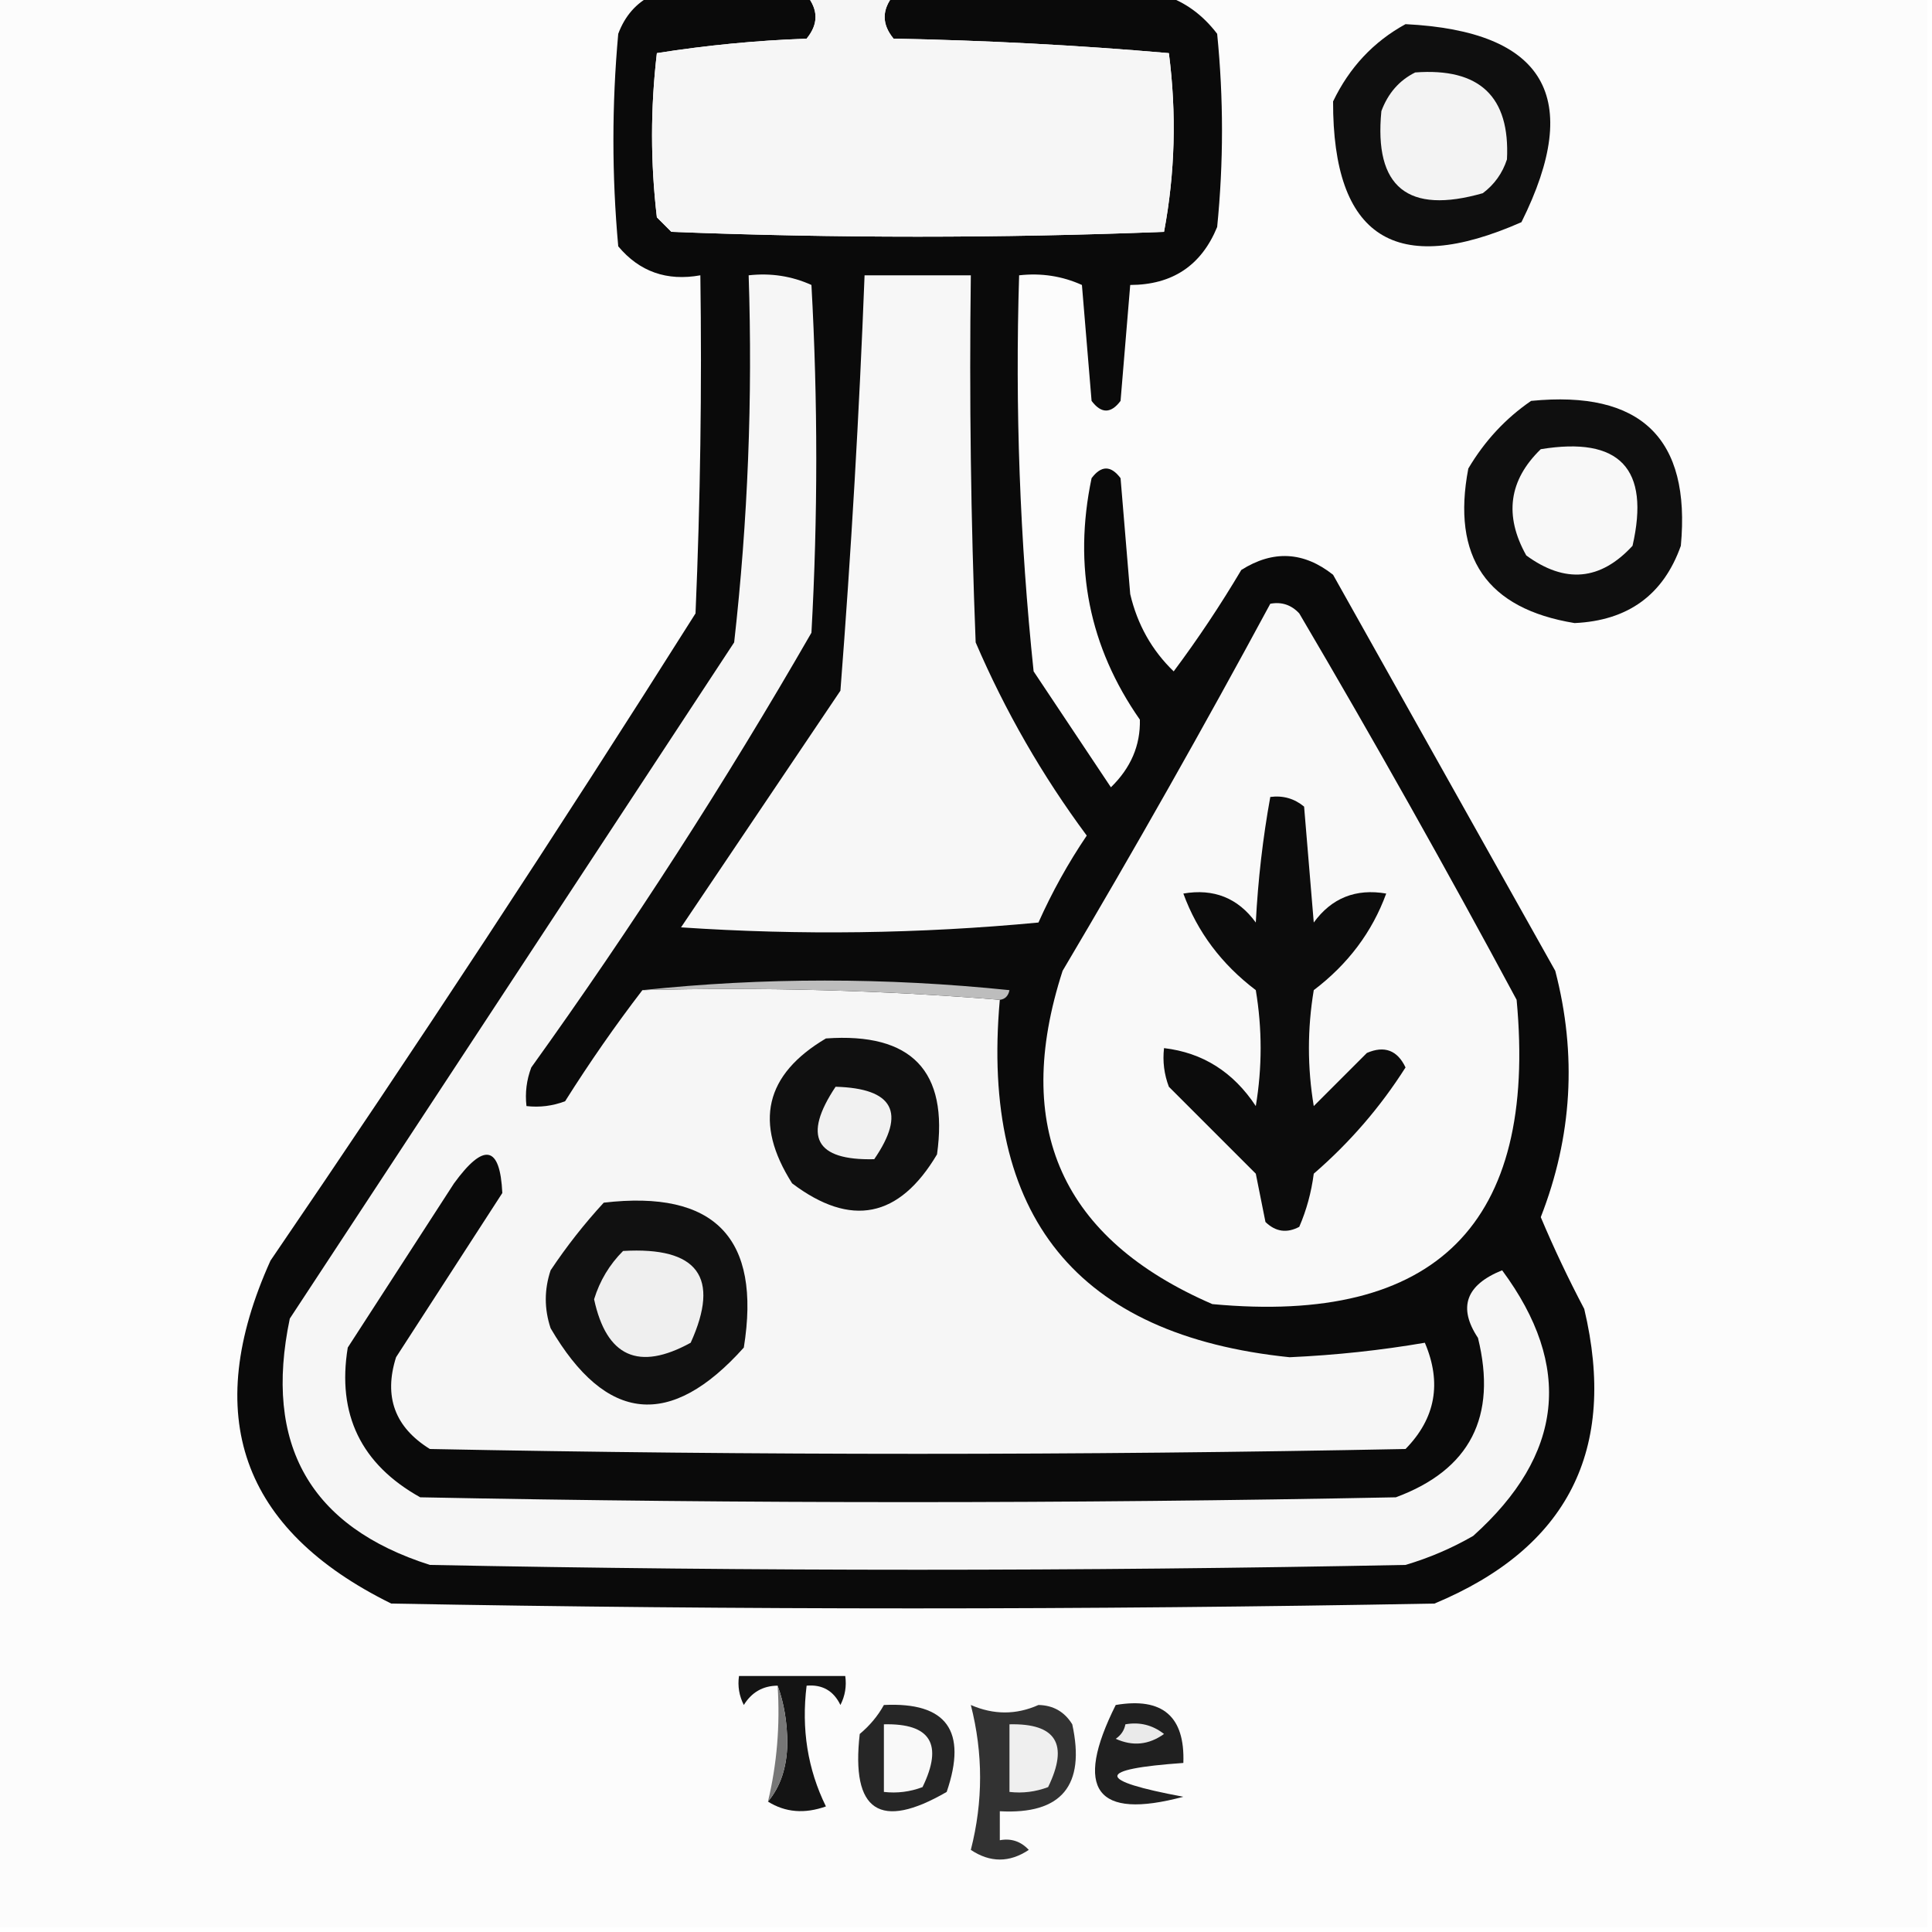
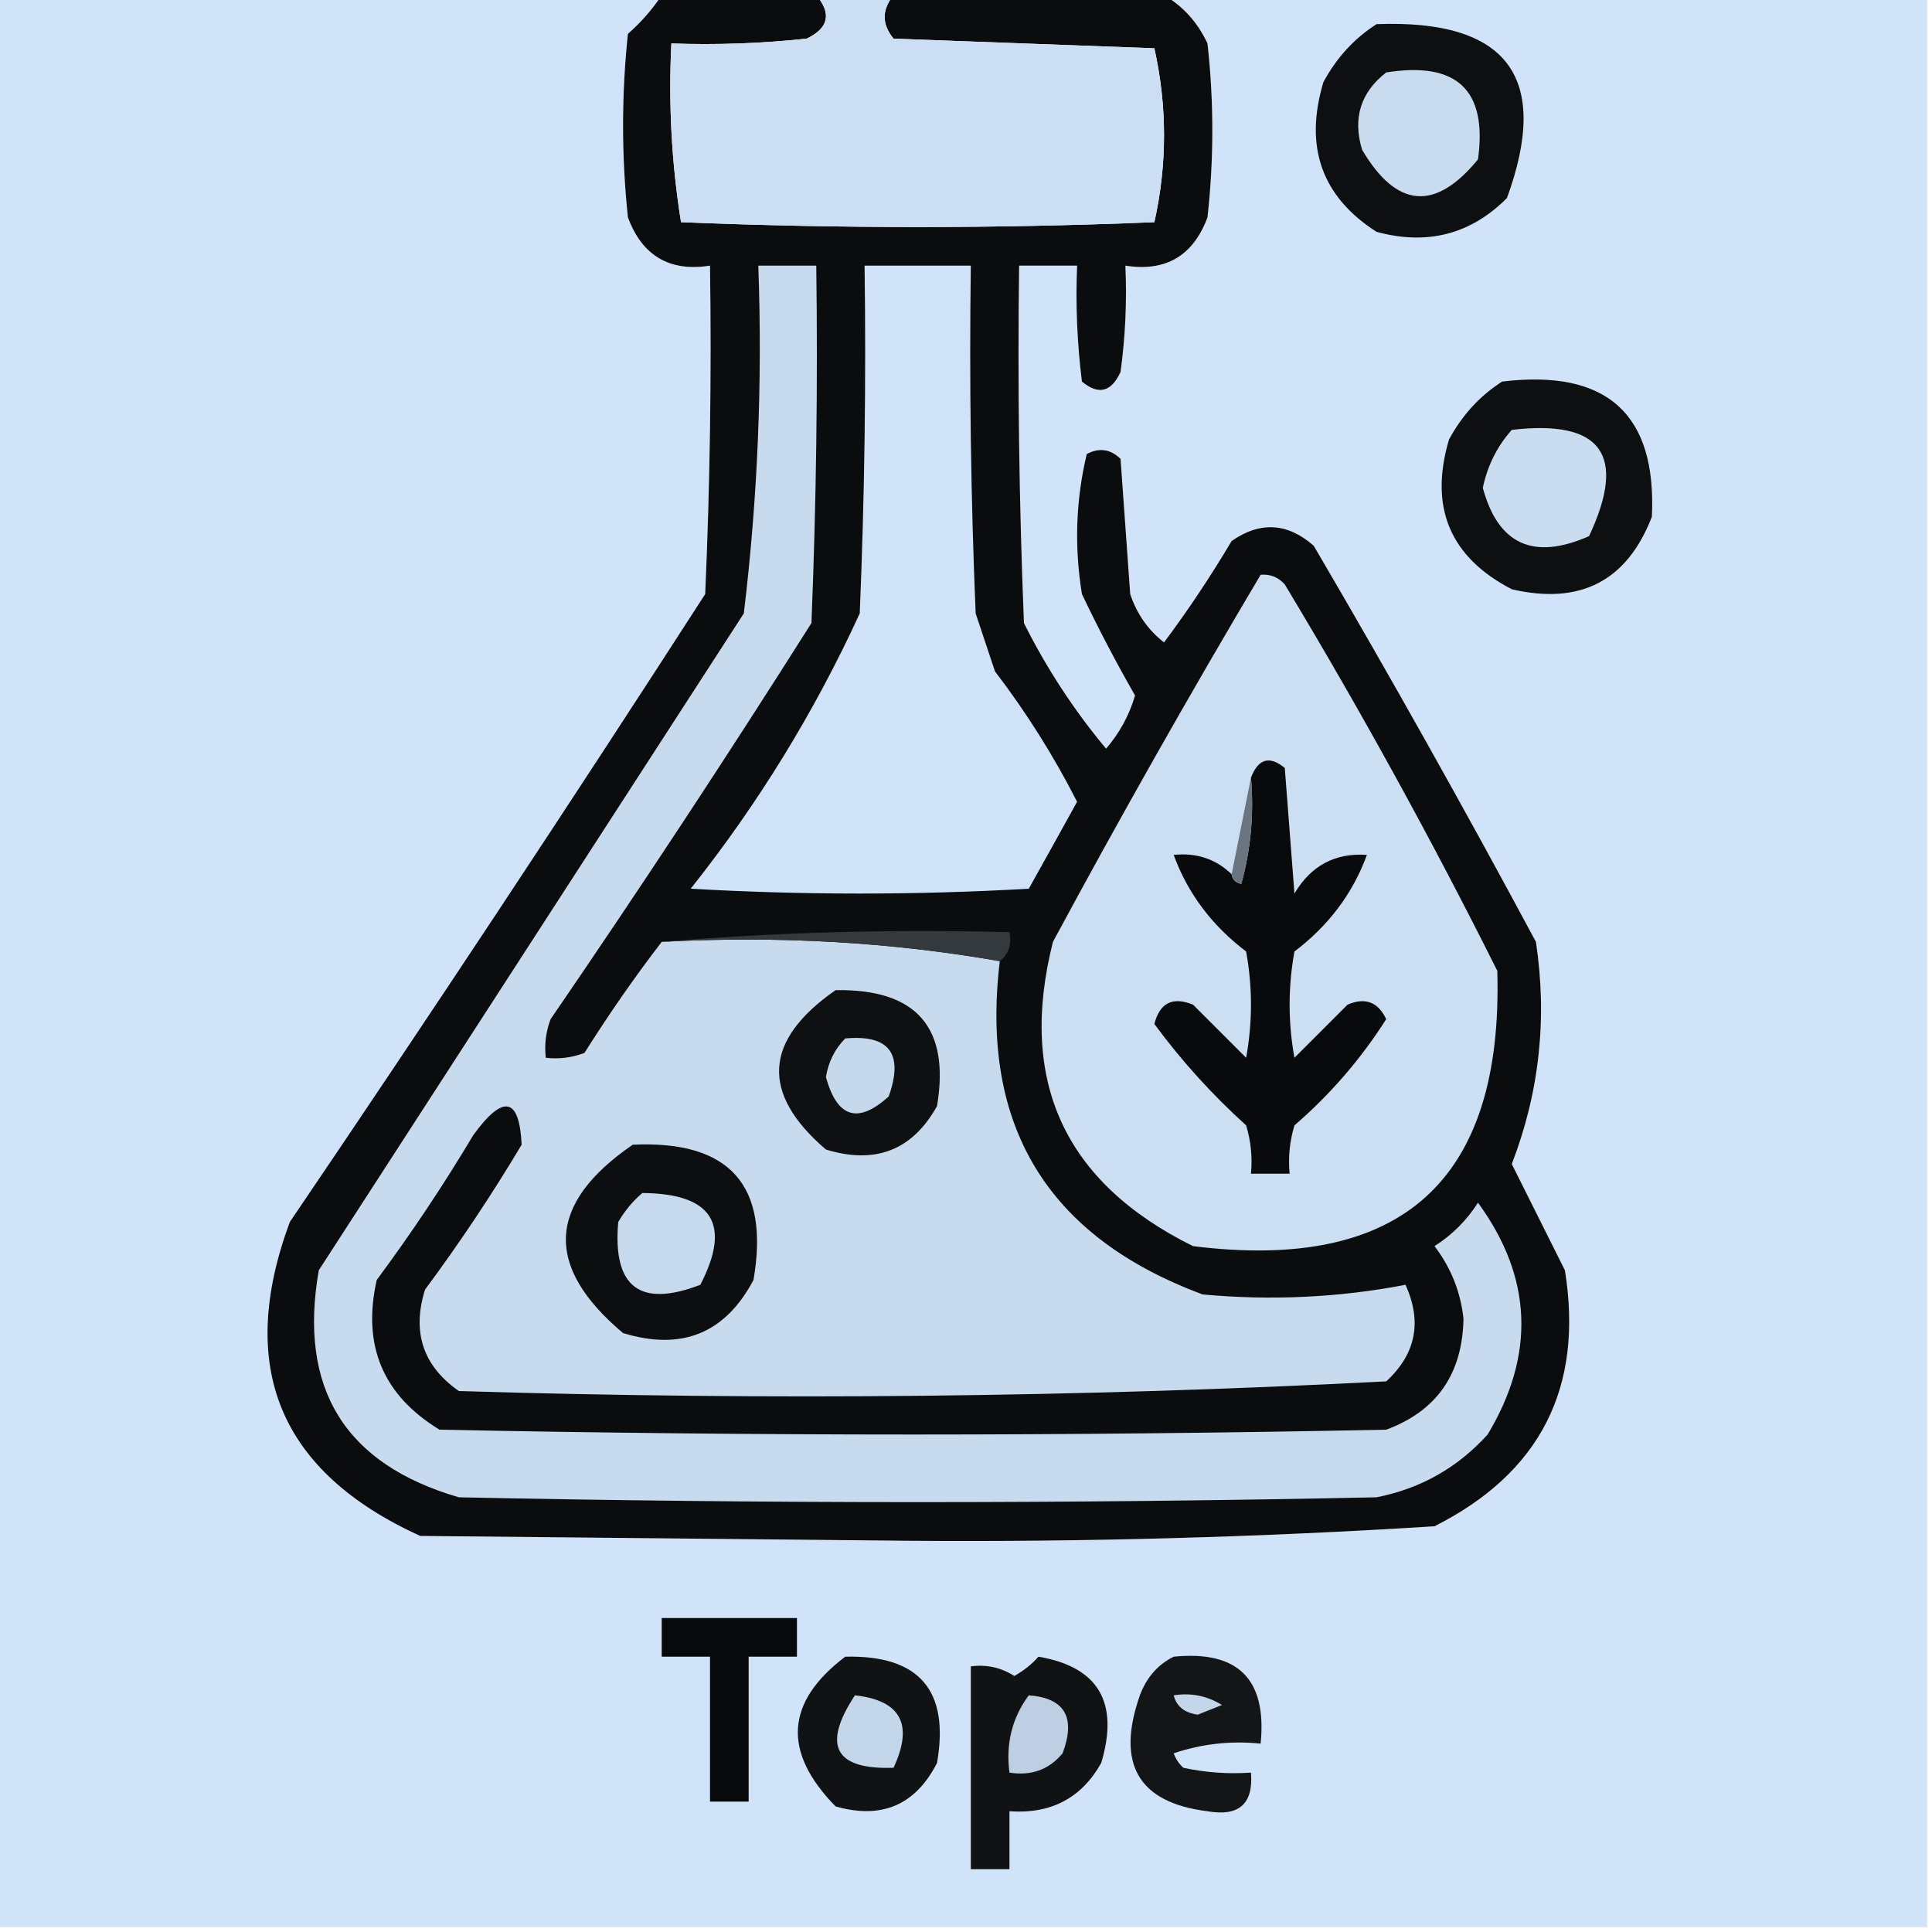
<svg xmlns="http://www.w3.org/2000/svg" version="1.1" width="200px" height="200px" style="shape-rendering:geometricPrecision; text-rendering:geometricPrecision; image-rendering:optimizeQuality; fill-rule:evenodd; clip-rule:evenodd">
  <g>
-     <path style="opacity:1" fill="#fcfcfc" d="M -0.5,-0.5 C 22.167,-0.5 44.833,-0.5 67.5,-0.5C 65.856,0.316 64.69,1.65 64,3.5C 63.333,10.833 63.333,18.167 64,25.5C 66.196,28.125 69.029,29.125 72.5,28.5C 72.666,40.171 72.5,51.838 72,63.5C 57.727,86.104 43.06,108.437 28,130.5C 20.782,146.502 24.949,158.335 40.5,166C 76.5,166.667 112.5,166.667 148.5,166C 162.295,160.244 167.461,150.078 164,135.5C 162.341,132.351 160.841,129.184 159.5,126C 162.757,117.66 163.257,109.16 161,100.5C 153.333,86.833 145.667,73.167 138,59.5C 134.957,57.092 131.791,56.925 128.5,59C 126.329,62.659 123.996,66.159 121.5,69.5C 119.242,67.323 117.742,64.656 117,61.5C 116.667,57.5 116.333,53.5 116,49.5C 115,48.167 114,48.167 113,49.5C 111.081,58.644 112.748,66.977 118,74.5C 118.062,77.162 117.062,79.495 115,81.5C 112.333,77.5 109.667,73.5 107,69.5C 105.573,55.893 105.073,42.226 105.5,28.5C 107.792,28.244 109.959,28.577 112,29.5C 112.333,33.5 112.667,37.5 113,41.5C 114,42.833 115,42.833 116,41.5C 116.333,37.5 116.667,33.5 117,29.5C 121.361,29.489 124.361,27.489 126,23.5C 126.667,16.833 126.667,10.167 126,3.5C 124.5,1.531 122.667,0.198 120.5,-0.5C 146.833,-0.5 173.167,-0.5 199.5,-0.5C 199.5,66.167 199.5,132.833 199.5,199.5C 132.833,199.5 66.167,199.5 -0.5,199.5C -0.5,132.833 -0.5,66.167 -0.5,-0.5 Z" />
+     <path style="opacity:1" fill="#d0e3f8" d="M -0.5,-0.5 C 22.5,-0.5 45.5,-0.5 68.5,-0.5C 67.542,0.962 66.376,2.295 65,3.5C 64.333,9.833 64.333,16.167 65,22.5C 66.484,26.488 69.317,28.154 73.5,27.5C 73.666,38.838 73.5,50.172 73,61.5C 58.915,83.338 44.582,105.005 30,126.5C 24.435,141.534 28.935,152.368 43.5,159C 60.333,159.167 77.167,159.333 94,159.5C 112.216,159.64 130.383,159.14 148.5,158C 159.455,152.476 163.955,143.643 162,131.5C 160.149,127.797 158.315,124.13 156.5,120.5C 159.361,113.093 160.194,105.426 159,97.5C 151.601,83.704 143.934,70.037 136,56.5C 133.293,54.114 130.46,53.948 127.5,56C 125.329,59.659 122.996,63.159 120.5,66.5C 118.854,65.221 117.687,63.555 117,61.5C 116.667,56.833 116.333,52.167 116,47.5C 114.951,46.483 113.784,46.316 112.5,47C 111.365,51.748 111.198,56.581 112,61.5C 113.713,65.095 115.547,68.595 117.5,72C 116.888,74.058 115.888,75.891 114.5,77.5C 111.169,73.508 108.336,69.175 106,64.5C 105.5,52.171 105.333,39.838 105.5,27.5C 107.5,27.5 109.5,27.5 111.5,27.5C 111.334,31.514 111.501,35.514 112,39.5C 113.714,40.925 115.047,40.592 116,38.5C 116.499,34.848 116.665,31.182 116.5,27.5C 120.683,28.154 123.516,26.488 125,22.5C 125.667,16.5 125.667,10.5 125,4.5C 123.975,2.313 122.475,0.646 120.5,-0.5C 146.833,-0.5 173.167,-0.5 199.5,-0.5C 199.5,66.167 199.5,132.833 199.5,199.5C 132.833,199.5 66.167,199.5 -0.5,199.5C -0.5,132.833 -0.5,66.167 -0.5,-0.5 Z" />
  </g>
  <g>
-     <path style="opacity:1" fill="#0a0a0a" d="M 67.5,-0.5 C 72.833,-0.5 78.167,-0.5 83.5,-0.5C 84.728,1.01 84.728,2.51 83.5,4C 78.25,4.193 73.083,4.693 68,5.5C 67.333,11.167 67.333,16.833 68,22.5C 68.5,23 69,23.5 69.5,24C 86.5,24.667 103.5,24.667 120.5,24C 121.642,17.916 121.809,11.749 121,5.5C 111.577,4.68 102.077,4.18 92.5,4C 91.272,2.51 91.272,1.01 92.5,-0.5C 101.833,-0.5 111.167,-0.5 120.5,-0.5C 122.667,0.198 124.5,1.531 126,3.5C 126.667,10.167 126.667,16.833 126,23.5C 124.361,27.489 121.361,29.489 117,29.5C 116.667,33.5 116.333,37.5 116,41.5C 115,42.833 114,42.833 113,41.5C 112.667,37.5 112.333,33.5 112,29.5C 109.959,28.577 107.792,28.244 105.5,28.5C 105.073,42.226 105.573,55.893 107,69.5C 109.667,73.5 112.333,77.5 115,81.5C 117.062,79.495 118.062,77.162 118,74.5C 112.748,66.977 111.081,58.644 113,49.5C 114,48.167 115,48.167 116,49.5C 116.333,53.5 116.667,57.5 117,61.5C 117.742,64.656 119.242,67.323 121.5,69.5C 123.996,66.159 126.329,62.659 128.5,59C 131.791,56.925 134.957,57.092 138,59.5C 145.667,73.167 153.333,86.833 161,100.5C 163.257,109.16 162.757,117.66 159.5,126C 160.841,129.184 162.341,132.351 164,135.5C 167.461,150.078 162.295,160.244 148.5,166C 112.5,166.667 76.5,166.667 40.5,166C 24.949,158.335 20.782,146.502 28,130.5C 43.06,108.437 57.727,86.104 72,63.5C 72.5,51.838 72.666,40.171 72.5,28.5C 69.029,29.125 66.196,28.125 64,25.5C 63.333,18.167 63.333,10.833 64,3.5C 64.69,1.65 65.856,0.316 67.5,-0.5 Z" />
+     <path style="opacity:1" fill="#0b0c0d" d="M 68.5,-0.5 C 73.833,-0.5 79.167,-0.5 84.5,-0.5C 86.116,1.416 85.782,2.916 83.5,4C 78.845,4.499 74.178,4.666 69.5,4.5C 69.19,10.758 69.524,16.924 70.5,23C 86.833,23.667 103.167,23.667 119.5,23C 120.833,17 120.833,11 119.5,5C 110.5,4.667 101.5,4.333 92.5,4C 91.272,2.51 91.272,1.01 92.5,-0.5C 101.833,-0.5 111.167,-0.5 120.5,-0.5C 122.475,0.646 123.975,2.313 125,4.5C 125.667,10.5 125.667,16.5 125,22.5C 123.516,26.488 120.683,28.154 116.5,27.5C 116.665,31.182 116.499,34.848 116,38.5C 115.047,40.592 113.714,40.925 112,39.5C 111.501,35.514 111.334,31.514 111.5,27.5C 109.5,27.5 107.5,27.5 105.5,27.5C 105.333,39.838 105.5,52.171 106,64.5C 108.336,69.175 111.169,73.508 114.5,77.5C 115.888,75.891 116.888,74.058 117.5,72C 115.547,68.595 113.713,65.095 112,61.5C 111.198,56.581 111.365,51.748 112.5,47C 113.784,46.316 114.951,46.483 116,47.5C 116.333,52.167 116.667,56.833 117,61.5C 117.687,63.555 118.854,65.221 120.5,66.5C 122.996,63.159 125.329,59.659 127.5,56C 130.46,53.948 133.293,54.114 136,56.5C 143.934,70.037 151.601,83.704 159,97.5C 160.194,105.426 159.361,113.093 156.5,120.5C 158.315,124.13 160.149,127.797 162,131.5C 163.955,143.643 159.455,152.476 148.5,158C 130.383,159.14 112.216,159.64 94,159.5C 77.167,159.333 60.333,159.167 43.5,159C 28.935,152.368 24.435,141.534 30,126.5C 44.582,105.005 58.915,83.338 73,61.5C 73.5,50.172 73.666,38.838 73.5,27.5C 69.317,28.154 66.484,26.488 65,22.5C 64.333,16.167 64.333,9.833 65,3.5C 66.376,2.295 67.542,0.962 68.5,-0.5 Z" />
  </g>
  <g>
-     <path style="opacity:1" fill="#f6f6f6" d="M 83.5,-0.5 C 86.5,-0.5 89.5,-0.5 92.5,-0.5C 91.272,1.01 91.272,2.51 92.5,4C 102.077,4.18 111.577,4.68 121,5.5C 121.809,11.749 121.642,17.916 120.5,24C 103.5,24.667 86.5,24.667 69.5,24C 69,23.5 68.5,23 68,22.5C 67.333,16.833 67.333,11.167 68,5.5C 73.083,4.693 78.25,4.193 83.5,4C 84.728,2.51 84.728,1.01 83.5,-0.5 Z" />
+     <path style="opacity:1" fill="#ccdef3" d="M 84.5,-0.5 C 87.167,-0.5 89.833,-0.5 92.5,-0.5C 91.272,1.01 91.272,2.51 92.5,4C 101.5,4.333 110.5,4.667 119.5,5C 120.833,11 120.833,17 119.5,23C 103.167,23.667 86.833,23.667 70.5,23C 69.524,16.924 69.19,10.758 69.5,4.5C 74.178,4.666 78.845,4.499 83.5,4C 85.782,2.916 86.116,1.416 84.5,-0.5 Z" />
  </g>
  <g>
-     <path style="opacity:1" fill="#0f0f0f" d="M 145.5,2.5 C 159.945,3.224 163.945,10.057 157.5,23C 144.467,28.742 137.967,24.575 138,10.5C 139.69,6.979 142.19,4.312 145.5,2.5 Z" />
+     <path style="opacity:1" fill="#0e0f10" d="M 142.5,2.5 C 156.057,1.988 160.557,7.988 156,20.5C 152.257,24.259 147.757,25.426 142.5,24C 136.823,20.364 134.99,15.197 137,8.5C 138.36,5.977 140.193,3.977 142.5,2.5 Z" />
  </g>
  <g>
-     <path style="opacity:1" fill="#f3f3f3" d="M 146.5,7.5 C 153.164,7 156.331,10 156,16.5C 155.535,17.931 154.701,19.098 153.5,20C 145.729,22.219 142.229,19.386 143,11.5C 143.69,9.65 144.856,8.316 146.5,7.5 Z" />
+     <path style="opacity:1" fill="#c9dbef" d="M 143.5,7.5 C 150.827,6.329 153.994,9.329 153,16.5C 148.577,21.899 144.577,21.565 141,15.5C 140.018,12.225 140.851,9.559 143.5,7.5 Z" />
  </g>
  <g>
-     <path style="opacity:1" fill="#f6f6f6" d="M 66.5,102.5 C 79.011,102.171 91.345,102.505 103.5,103.5C 101.492,125.902 111.492,138.235 133.5,140.5C 138.267,140.284 142.934,139.784 147.5,139C 149.274,143.163 148.607,146.83 145.5,150C 111.833,150.667 78.167,150.667 44.5,150C 40.873,147.749 39.707,144.582 41,140.5C 44.667,134.833 48.333,129.167 52,123.5C 51.768,118.576 50.101,118.242 47,122.5C 43.333,128.167 39.667,133.833 36,139.5C 34.871,146.41 37.371,151.577 43.5,155C 77.167,155.667 110.833,155.667 144.5,155C 152.173,152.158 155.006,146.658 153,138.5C 150.909,135.348 151.742,133.015 155.5,131.5C 162.855,141.44 161.855,150.607 152.5,159C 150.283,160.275 147.949,161.275 145.5,162C 111.833,162.667 78.167,162.667 44.5,162C 32.097,158.047 27.264,149.547 30,136.5C 45.333,113.167 60.667,89.833 76,66.5C 77.42,53.894 77.92,41.228 77.5,28.5C 79.793,28.244 81.959,28.577 84,29.5C 84.667,41.5 84.667,53.5 84,65.5C 75.094,80.977 65.427,95.977 55,110.5C 54.51,111.793 54.343,113.127 54.5,114.5C 55.873,114.657 57.207,114.49 58.5,114C 61.03,109.987 63.696,106.154 66.5,102.5 Z" />
+     <path style="opacity:1" fill="#c8daee" d="M 68.5,97.5 C 80.548,96.855 92.215,97.522 103.5,99.5C 101.435,116.539 108.435,128.039 124.5,134C 131.63,134.656 138.63,134.322 145.5,133C 147.238,136.844 146.571,140.177 143.5,143C 111.586,144.652 79.585,144.985 47.5,144C 43.788,141.398 42.621,137.898 44,133.5C 47.581,128.672 50.915,123.672 54,118.5C 53.768,113.576 52.101,113.242 49,117.5C 45.915,122.672 42.581,127.672 39,132.5C 37.469,139.267 39.636,144.434 45.5,148C 78.167,148.667 110.833,148.667 143.5,148C 148.73,146.065 151.397,142.232 151.5,136.5C 151.195,133.724 150.195,131.224 148.5,129C 150.333,127.833 151.833,126.333 153,124.5C 158.636,132.223 158.97,140.223 154,148.5C 150.896,151.933 147.063,154.1 142.5,155C 110.833,155.667 79.167,155.667 47.5,155C 35.694,151.566 30.86,143.732 33,131.5C 47.667,108.833 62.333,86.167 77,63.5C 78.438,51.576 78.938,39.576 78.5,27.5C 80.5,27.5 82.5,27.5 84.5,27.5C 84.666,39.838 84.5,52.171 84,64.5C 75.249,78.338 66.249,92.005 57,105.5C 56.51,106.793 56.343,108.127 56.5,109.5C 57.873,109.657 59.207,109.49 60.5,109C 63.03,104.987 65.696,101.154 68.5,97.5 Z" />
  </g>
  <g>
-     <path style="opacity:1" fill="#f7f7f7" d="M 89.5,28.5 C 93.167,28.5 96.833,28.5 100.5,28.5C 100.333,41.171 100.5,53.838 101,66.5C 104.061,73.624 107.895,80.291 112.5,86.5C 110.58,89.339 108.913,92.339 107.5,95.5C 95.18,96.666 82.847,96.833 70.5,96C 76,87.833 81.5,79.667 87,71.5C 88.113,57.146 88.947,42.813 89.5,28.5 Z" />
+     <path style="opacity:1" fill="#cfe2f7" d="M 89.5,27.5 C 93.167,27.5 96.833,27.5 100.5,27.5C 100.333,39.505 100.5,51.505 101,63.5C 101.667,65.5 102.333,67.5 103,69.5C 106.244,73.744 109.078,78.244 111.5,83C 109.85,85.99 108.183,88.99 106.5,92C 94.833,92.667 83.167,92.667 71.5,92C 78.475,83.219 84.308,73.719 89,63.5C 89.5,51.505 89.666,39.505 89.5,27.5 Z" />
  </g>
  <g>
-     <path style="opacity:1" fill="#0f0f0f" d="M 158.5,41.5 C 169.875,40.377 175.042,45.377 174,56.5C 172.197,61.581 168.531,64.248 163,64.5C 153.914,63.015 150.247,57.681 152,48.5C 153.694,45.642 155.861,43.309 158.5,41.5 Z" />
+     <path style="opacity:1" fill="#0e0f10" d="M 155.5,39.5 C 166.351,38.193 171.518,42.859 171,53.5C 168.426,60.148 163.593,62.648 156.5,61C 150.092,57.677 147.925,52.511 150,45.5C 151.36,42.977 153.193,40.977 155.5,39.5 Z" />
  </g>
  <g>
-     <path style="opacity:1" fill="#f8f8f8" d="M 159.5,46.5 C 167.665,45.164 170.831,48.497 169,56.5C 165.685,60.105 162.018,60.439 158,57.5C 155.689,53.374 156.189,49.708 159.5,46.5 Z" />
+     <path style="opacity:1" fill="#cadcf0" d="M 156.5,44.5 C 165.786,43.412 168.453,47.078 164.5,55.5C 158.752,58.039 155.085,56.372 153.5,50.5C 153.984,48.199 154.984,46.199 156.5,44.5 Z" />
  </g>
  <g>
-     <path style="opacity:1" fill="#f9f9f9" d="M 131.5,62.5 C 132.675,62.281 133.675,62.614 134.5,63.5C 142.253,76.671 149.753,90.005 157,103.5C 159.167,126.667 148.667,137.167 125.5,135C 109.911,128.246 104.744,116.746 110,100.5C 117.444,87.941 124.61,75.274 131.5,62.5 Z" />
+     <path style="opacity:1" fill="#cbdef2" d="M 130.5,59.5 C 131.496,59.414 132.329,59.748 133,60.5C 140.855,73.544 148.189,86.877 155,100.5C 155.629,122.201 145.129,131.701 123.5,129C 110.193,122.415 105.359,111.915 109,97.5C 115.925,84.644 123.092,71.977 130.5,59.5 Z" />
  </g>
  <g>
-     <path style="opacity:1" fill="#0c0c0c" d="M 131.5,82.5 C 132.822,82.33 133.989,82.663 135,83.5C 135.333,87.5 135.667,91.5 136,95.5C 137.848,92.959 140.348,91.959 143.5,92.5C 142.051,96.472 139.551,99.806 136,102.5C 135.333,106.5 135.333,110.5 136,114.5C 137.833,112.667 139.667,110.833 141.5,109C 143.319,108.217 144.652,108.717 145.5,110.5C 142.894,114.609 139.727,118.276 136,121.5C 135.749,123.433 135.249,125.266 134.5,127C 133.216,127.684 132.049,127.517 131,126.5C 130.667,124.833 130.333,123.167 130,121.5C 127,118.5 124,115.5 121,112.5C 120.51,111.207 120.343,109.873 120.5,108.5C 124.503,108.971 127.669,110.971 130,114.5C 130.667,110.5 130.667,106.5 130,102.5C 126.449,99.806 123.949,96.472 122.5,92.5C 125.652,91.959 128.152,92.959 130,95.5C 130.228,91.083 130.728,86.75 131.5,82.5 Z" />
+     <path style="opacity:1" fill="#090a0b" d="M 127.5,90.5 C 127.56,91.043 127.893,91.376 128.5,91.5C 129.489,87.893 129.823,84.226 129.5,80.5C 130.255,78.534 131.421,78.2 133,79.5C 133.333,83.833 133.667,88.167 134,92.5C 135.715,89.603 138.215,88.269 141.5,88.5C 140.051,92.472 137.551,95.806 134,98.5C 133.333,102.167 133.333,105.833 134,109.5C 135.833,107.667 137.667,105.833 139.5,104C 141.319,103.217 142.652,103.717 143.5,105.5C 140.894,109.609 137.727,113.276 134,116.5C 133.506,118.134 133.34,119.801 133.5,121.5C 132.167,121.5 130.833,121.5 129.5,121.5C 129.66,119.801 129.494,118.134 129,116.5C 125.451,113.287 122.284,109.787 119.5,106C 120.059,103.812 121.393,103.146 123.5,104C 125.333,105.833 127.167,107.667 129,109.5C 129.667,105.833 129.667,102.167 129,98.5C 125.449,95.806 122.949,92.472 121.5,88.5C 123.858,88.252 125.858,88.919 127.5,90.5 Z" />
  </g>
  <g>
-     <path style="opacity:1" fill="#bdbdbd" d="M 66.5,102.5 C 79.006,101.175 91.673,101.175 104.5,102.5C 104.376,103.107 104.043,103.44 103.5,103.5C 91.345,102.505 79.011,102.171 66.5,102.5 Z" />
+     <path style="opacity:1" fill="#6b7580" d="M 129.5,80.5 C 129.823,84.226 129.489,87.893 128.5,91.5C 127.893,91.376 127.56,91.043 127.5,90.5C 128.167,87.167 128.833,83.833 129.5,80.5 Z" />
  </g>
  <g>
-     <path style="opacity:1" fill="#101010" d="M 85.5,107.5 C 94.374,106.871 98.208,110.871 97,119.5C 93.087,126.096 88.087,127.096 82,122.5C 78.018,116.235 79.185,111.235 85.5,107.5 Z" />
+     <path style="opacity:1" fill="#34393e" d="M 68.5,97.5 C 80.322,96.505 92.322,96.172 104.5,96.5C 104.737,97.791 104.404,98.791 103.5,99.5C 92.215,97.522 80.548,96.855 68.5,97.5 Z" />
  </g>
  <g>
-     <path style="opacity:1" fill="#f1f1f1" d="M 86.5,112.5 C 92.488,112.664 93.821,115.164 90.5,120C 84.403,120.147 83.07,117.647 86.5,112.5 Z" />
+     <path style="opacity:1" fill="#0f1011" d="M 86.5,102.5 C 94.865,102.36 98.365,106.36 97,114.5C 94.459,119.069 90.625,120.569 85.5,119C 78.713,113.18 79.047,107.68 86.5,102.5 Z" />
  </g>
  <g>
-     <path style="opacity:1" fill="#111111" d="M 62.5,124.5 C 73.989,123.155 78.823,128.155 77,139.5C 69.408,147.981 62.741,147.314 57,137.5C 56.333,135.5 56.333,133.5 57,131.5C 58.666,129.004 60.5,126.671 62.5,124.5 Z" />
+     <path style="opacity:1" fill="#c6d8ec" d="M 87.5,107.5 C 92.069,107.083 93.569,109.083 92,113.5C 88.828,116.388 86.661,115.722 85.5,111.5C 85.752,109.927 86.418,108.594 87.5,107.5 Z" />
  </g>
  <g>
-     <path style="opacity:1" fill="#efefef" d="M 64.5,129.5 C 72.244,129.048 74.577,132.215 71.5,139C 66.117,141.961 62.784,140.461 61.5,134.5C 62.092,132.577 63.092,130.911 64.5,129.5 Z" />
+     <path style="opacity:1" fill="#0d0e0f" d="M 65.5,118.5 C 75.536,118.032 79.702,122.699 78,132.5C 75.081,138.025 70.581,139.858 64.5,138C 56.287,131.096 56.621,124.596 65.5,118.5 Z" />
  </g>
  <g>
-     <path style="opacity:1" fill="#141414" d="M 79.5,186.5 C 80.794,184.952 81.461,182.952 81.5,180.5C 81.495,178.304 81.162,176.304 80.5,174.5C 78.983,174.511 77.816,175.177 77,176.5C 76.517,175.552 76.35,174.552 76.5,173.5C 80.167,173.5 83.833,173.5 87.5,173.5C 87.65,174.552 87.483,175.552 87,176.5C 86.29,175.027 85.124,174.36 83.5,174.5C 82.945,178.997 83.611,183.164 85.5,187C 83.288,187.789 81.288,187.622 79.5,186.5 Z" />
+     <path style="opacity:1" fill="#c7d9ed" d="M 66.5,123.5 C 73.745,123.555 75.745,126.722 72.5,133C 66.24,135.412 63.407,133.245 64,126.5C 64.698,125.309 65.531,124.309 66.5,123.5 Z" />
  </g>
  <g>
-     <path style="opacity:1" fill="#777777" d="M 80.5,174.5 C 81.162,176.304 81.495,178.304 81.5,180.5C 81.461,182.952 80.794,184.952 79.5,186.5C 80.43,182.6 80.763,178.6 80.5,174.5 Z" />
+     <path style="opacity:1" fill="#08090a" d="M 68.5,167.5 C 73.167,167.5 77.833,167.5 82.5,167.5C 82.5,168.833 82.5,170.167 82.5,171.5C 80.833,171.5 79.167,171.5 77.5,171.5C 77.5,176.5 77.5,181.5 77.5,186.5C 76.167,186.5 74.833,186.5 73.5,186.5C 73.5,181.5 73.5,176.5 73.5,171.5C 71.833,171.5 70.167,171.5 68.5,171.5C 68.5,170.167 68.5,168.833 68.5,167.5 Z" />
  </g>
  <g>
-     <path style="opacity:1" fill="#323232" d="M 100.5,176.5 C 102.864,177.529 105.197,177.529 107.5,176.5C 109.029,176.529 110.196,177.196 111,178.5C 112.385,184.848 109.885,187.848 103.5,187.5C 103.5,188.5 103.5,189.5 103.5,190.5C 104.675,190.281 105.675,190.614 106.5,191.5C 104.5,192.833 102.5,192.833 100.5,191.5C 101.778,186.501 101.778,181.501 100.5,176.5 Z" />
+     <path style="opacity:1" fill="#111213" d="M 87.5,171.5 C 95.148,171.314 98.315,174.981 97,182.5C 94.774,186.861 91.274,188.361 86.5,187C 80.974,181.357 81.308,176.19 87.5,171.5 Z" />
  </g>
  <g>
-     <path style="opacity:1" fill="#efefef" d="M 104.5,178.5 C 109.328,178.385 110.661,180.552 108.5,185C 107.207,185.49 105.873,185.657 104.5,185.5C 104.5,183.167 104.5,180.833 104.5,178.5 Z" />
+     <path style="opacity:1" fill="#111213" d="M 107.5,171.5 C 113.706,172.558 115.872,176.224 114,182.5C 111.961,186.136 108.794,187.802 104.5,187.5C 104.5,189.5 104.5,191.5 104.5,193.5C 103.167,193.5 101.833,193.5 100.5,193.5C 100.5,186.5 100.5,179.5 100.5,172.5C 102.144,172.286 103.644,172.62 105,173.5C 105.995,172.934 106.828,172.267 107.5,171.5 Z" />
  </g>
  <g>
-     <path style="opacity:1" fill="#202020" d="M 115.5,176.5 C 120.339,175.677 122.673,177.677 122.5,182.5C 113.395,183.141 113.395,184.308 122.5,186C 113.452,188.425 111.119,185.258 115.5,176.5 Z" />
+     <path style="opacity:1" fill="#141517" d="M 121.5,171.5 C 128.167,170.833 131.167,173.833 130.5,180.5C 127.428,180.183 124.428,180.516 121.5,181.5C 121.709,182.086 122.043,182.586 122.5,183C 124.81,183.497 127.143,183.663 129.5,183.5C 129.763,186.734 128.263,188.068 125,187.5C 117.841,186.607 115.508,182.607 118,175.5C 118.69,173.65 119.856,172.316 121.5,171.5 Z" />
  </g>
  <g>
-     <path style="opacity:1" fill="#eaeaea" d="M 116.5,178.5 C 117.978,178.238 119.311,178.571 120.5,179.5C 118.926,180.631 117.259,180.798 115.5,180C 116.056,179.617 116.389,179.117 116.5,178.5 Z" />
+     <path style="opacity:1" fill="#c4d6ea" d="M 88.5,175.5 C 93.258,176.022 94.591,178.522 92.5,183C 86.413,183.205 85.079,180.705 88.5,175.5 Z" />
  </g>
  <g>
-     <path style="opacity:1" fill="#262626" d="M 91.5,176.5 C 97.997,176.18 100.164,179.18 98,185.5C 91.086,189.504 88.086,187.504 89,179.5C 90.045,178.627 90.878,177.627 91.5,176.5 Z" />
+     <path style="opacity:1" fill="#becfe3" d="M 106.5,175.5 C 110.225,175.78 111.392,177.78 110,181.5C 108.599,183.192 106.766,183.859 104.5,183.5C 104.107,180.487 104.774,177.82 106.5,175.5 Z" />
  </g>
  <g>
-     <path style="opacity:1" fill="#f9f9f9" d="M 91.5,178.5 C 96.328,178.385 97.661,180.552 95.5,185C 94.207,185.49 92.873,185.657 91.5,185.5C 91.5,183.167 91.5,180.833 91.5,178.5 Z" />
+     <path style="opacity:1" fill="#c4d6e9" d="M 121.5,175.5 C 123.288,175.215 124.955,175.548 126.5,176.5C 125.667,176.833 124.833,177.167 124,177.5C 122.624,177.316 121.791,176.649 121.5,175.5 Z" />
  </g>
</svg>
